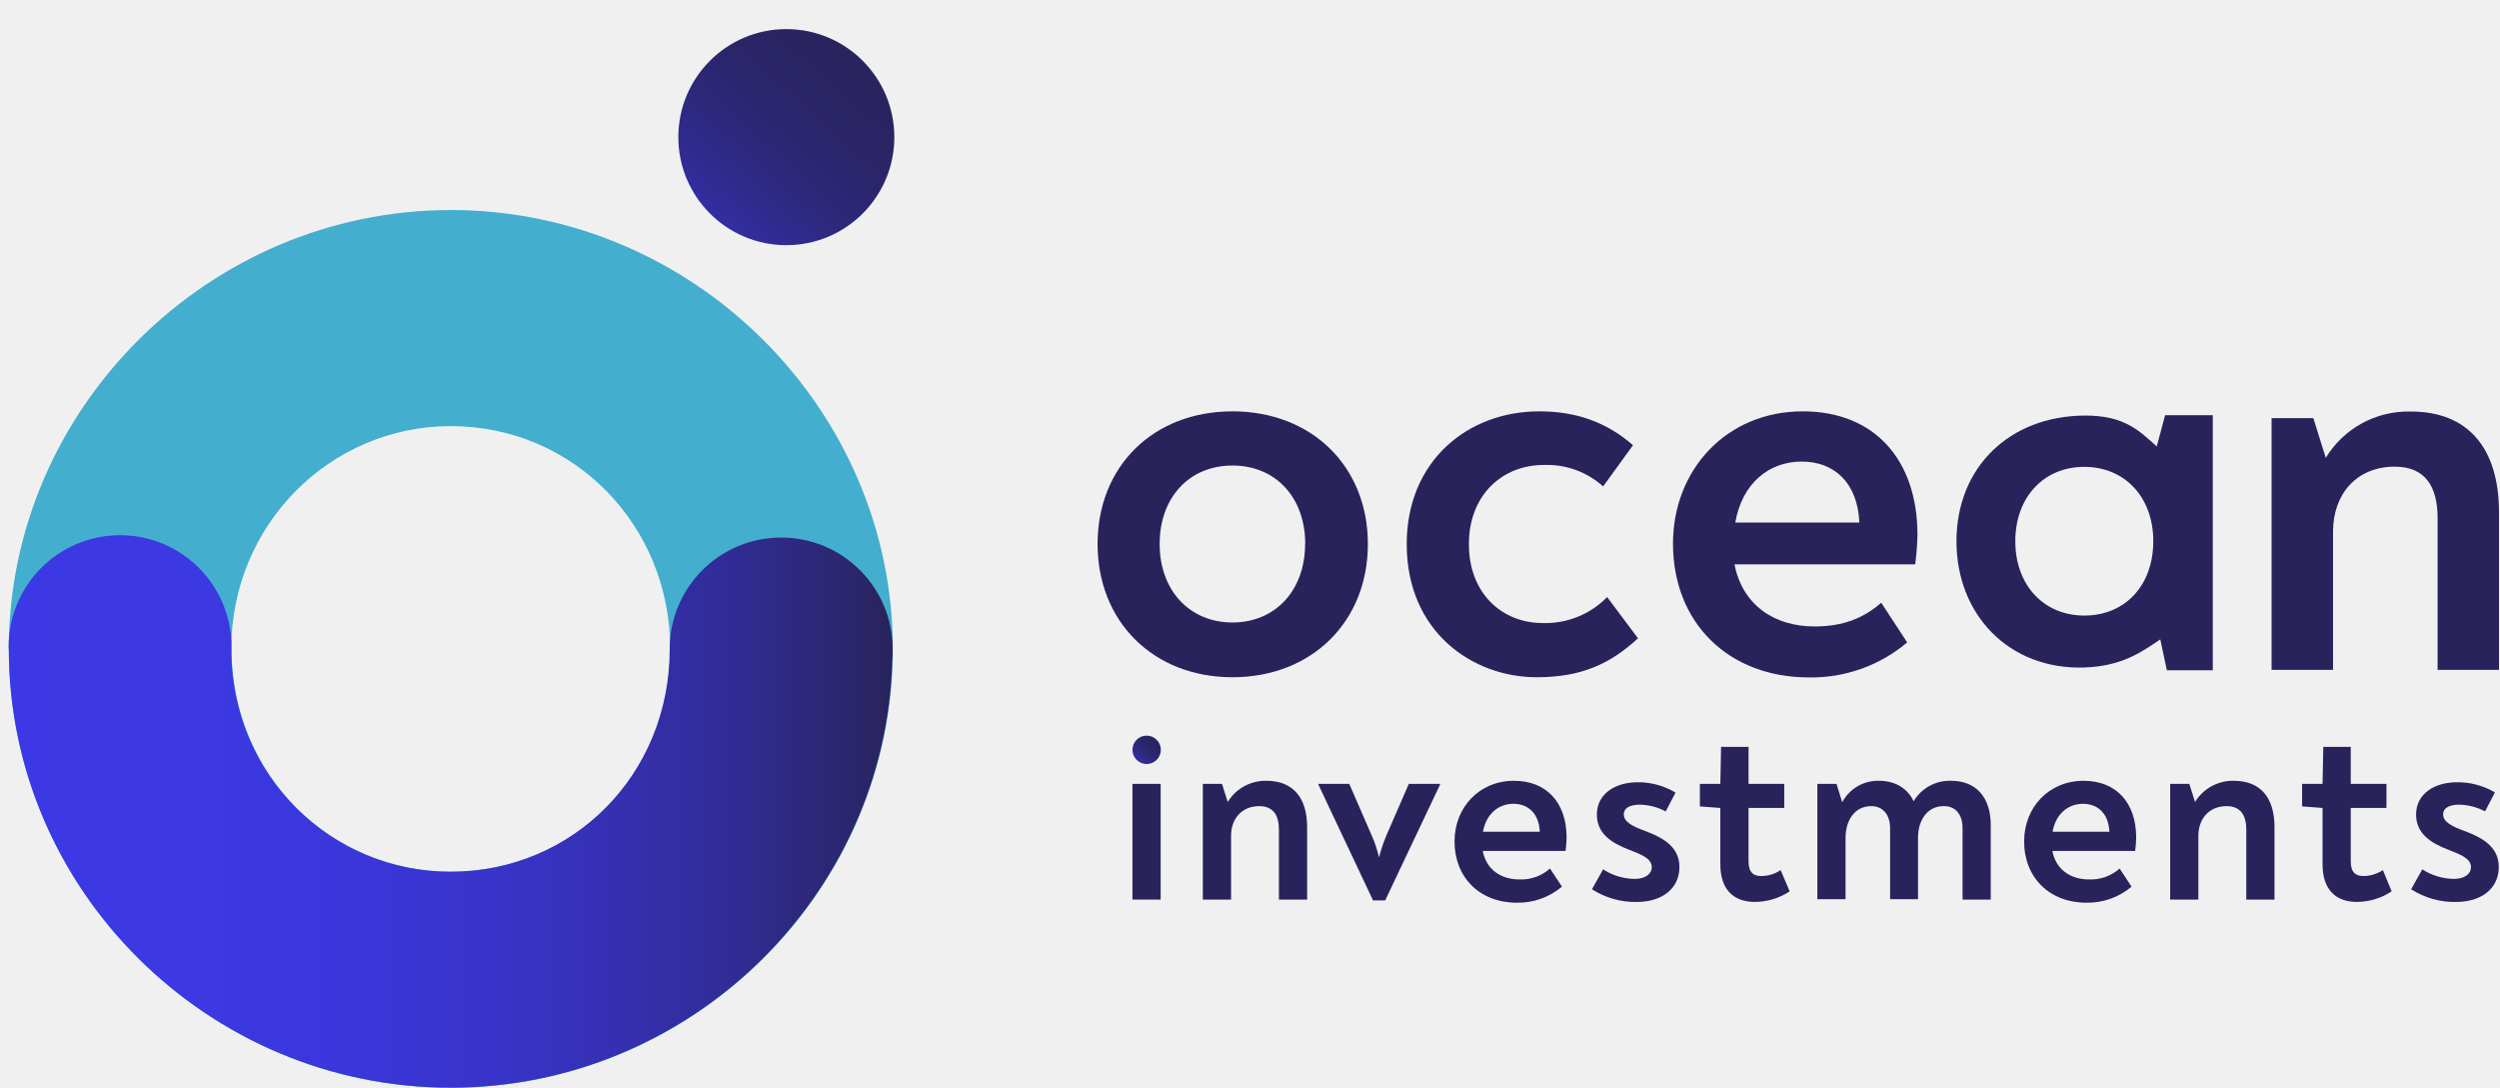
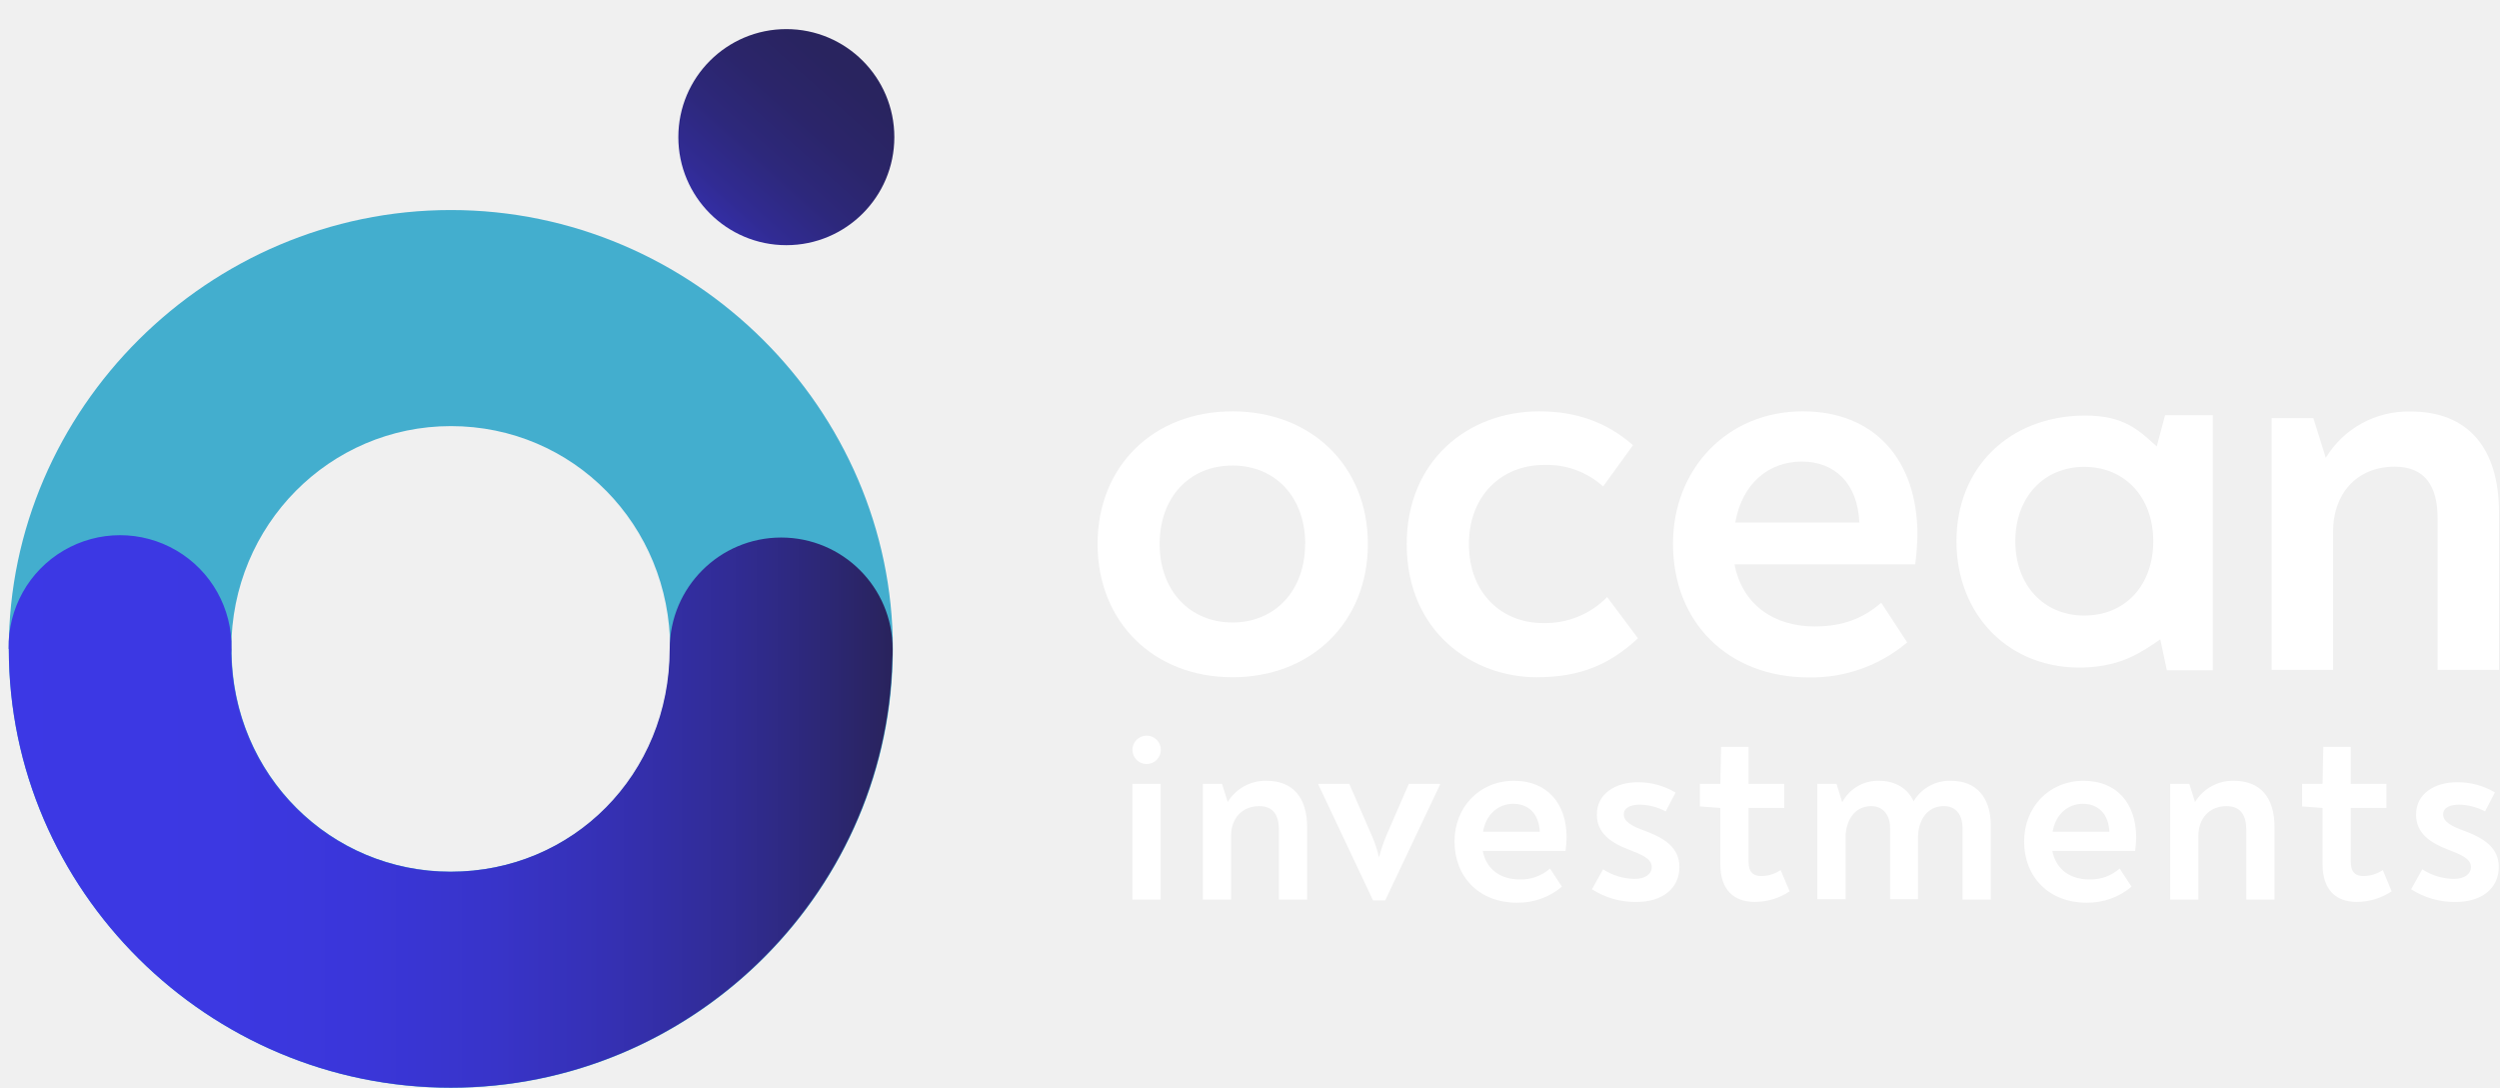
<svg xmlns="http://www.w3.org/2000/svg" xmlns:xlink="http://www.w3.org/1999/xlink" data-name="Layer 1" viewBox="0 0 566.93 246.68">
  <defs>
    <linearGradient id="b" x1="256.24" x2="263.29" y1="174.39" y2="166.51" gradientUnits="userSpaceOnUse">
      <stop offset="0" stop-color="#3c38e5" />
      <stop offset=".04" stop-color="#3a36d9" />
      <stop offset=".18" stop-color="#3530b3" />
      <stop offset=".32" stop-color="#312b93" />
      <stop offset=".47" stop-color="#2d287b" />
      <stop offset=".63" stop-color="#2b256a" />
      <stop offset=".8" stop-color="#29245f" />
      <stop offset="1" stop-color="#29235c" />
    </linearGradient>
    <linearGradient id="a" x1="248.97" x2="310.29" y1="123.43" y2="123.43" gradientUnits="userSpaceOnUse">
-       <stop offset="0" stop-color="#29235c" />
-       <stop offset=".92" stop-color="#29235c" />
-       <stop offset="1" stop-color="#29235c" />
+       <stop offset="0" stop-color="#fff" />
+       <stop offset=".92" stop-color="#fff" />
+       <stop offset="1" stop-color="#fff" />
    </linearGradient>
    <linearGradient xlink:href="#a" id="c" x1="319.13" x2="371.62" y1="123.43" y2="123.43" />
    <linearGradient xlink:href="#a" id="d" x1="379.59" x2="435.02" y1="123.43" y2="123.43" />
    <linearGradient xlink:href="#a" id="e" x1="515.34" x2="566.93" y1="122.6" y2="122.6" />
    <linearGradient xlink:href="#a" id="f" x1="256.91" x2="263.31" y1="190.86" y2="190.86" />
    <linearGradient xlink:href="#a" id="g" x1="272.88" x2="296.54" y1="190.5" y2="190.5" />
    <linearGradient xlink:href="#a" id="h" x1="299.1" x2="326.69" y1="190.97" y2="190.97" />
    <linearGradient xlink:href="#a" id="i" x1="329.98" x2="355.4" y1="190.88" y2="190.88" />
    <linearGradient xlink:href="#a" id="j" x1="361.16" x2="381" y1="190.94" y2="190.94" />
    <linearGradient xlink:href="#a" id="k" x1="385.64" x2="406.01" y1="186.95" y2="186.95" />
    <linearGradient xlink:href="#a" id="l" x1="412.29" x2="451.63" y1="190.5" y2="190.5" />
    <linearGradient xlink:href="#a" id="m" x1="459.2" x2="484.62" y1="190.88" y2="190.88" />
    <linearGradient xlink:href="#a" id="n" x1="492.37" x2="516.04" y1="190.5" y2="190.5" />
    <linearGradient xlink:href="#a" id="o" x1="522.26" x2="542.63" y1="186.95" y2="186.95" />
    <linearGradient xlink:href="#a" id="p" x1="547.03" x2="566.88" y1="190.94" y2="190.94" />
    <linearGradient xlink:href="#a" id="q" x1="443.86" x2="502.02" y1="123.04" y2="123.04" />
    <linearGradient xlink:href="#b" id="r" x1="148.82" x2="202.46" y1="64.13" y2="4.23" />
    <linearGradient id="s" x1="1.95" x2="202.51" y1="184.29" y2="184.29" gradientUnits="userSpaceOnUse">
      <stop offset="0" stop-color="#3c38e5" />
      <stop offset=".23" stop-color="#3c38e2" />
      <stop offset=".4" stop-color="#3a36d9" />
      <stop offset=".55" stop-color="#3834c9" />
      <stop offset=".68" stop-color="#3530b3" />
      <stop offset=".81" stop-color="#312c96" />
      <stop offset=".93" stop-color="#2c2773" />
      <stop offset="1" stop-color="#29235c" />
    </linearGradient>
  </defs>
-   <rect width="6.44" height="6.44" x="256.91" y="166.82" rx="3.22" style="fill:url(#b)" />
+   <rect width="6.44" height="6.44" x="256.91" y="166.82" rx="3.22" style="fill:#fff" />
  <path d="M249 123.37c0-17.67 12.68-30.09 30.6-30.09s30.72 12.42 30.72 30.09-12.8 30.21-30.72 30.21S249 141 249 123.37m47.11 0c0-10.5-6.65-17.8-16.51-17.8s-16.52 7.3-16.52 17.8 6.79 17.79 16.52 17.79 16.48-7.3 16.48-17.79Z" style="fill:url(#a)" />
  <path d="M319.13 123.37c0-18.7 13.7-30.09 30.09-30.09 8.32 0 15.23 2.43 21.25 7.68l-6.78 9.35a19 19 0 0 0-13.45-4.87c-9.6 0-17 7-17 17.93 0 11.26 7.55 17.92 16.77 17.92a19.58 19.58 0 0 0 14.59-5.89l7 9.35c-6.4 5.88-12.93 8.83-23 8.83-14.49 0-29.47-10.24-29.47-30.21" style="fill:url(#c)" />
  <path d="M435 121.32a62 62 0 0 1-.51 6.65h-41c1.8 9.22 9 14.09 18.18 14.09 6.53 0 11.14-1.92 15.11-5.38l5.89 9a33.66 33.66 0 0 1-22.28 7.94c-18.31 0-30.85-12.42-30.85-30.34 0-16.77 12.16-30 29.44-30 16.18 0 26.02 10.88 26.02 28.04m-41.35-2.82h28.17c-.39-9.09-5.77-13.83-13.06-13.83-7.54 0-13.55 5-15.09 13.83Z" style="fill:url(#d)" />
  <path d="M566.93 116.2v35.71H553v-34.43c0-7.17-2.81-11.65-9.72-11.65-8.71 0-14 6.27-14 14.72v31.36h-13.94V94.82h9.47l2.82 9a21.93 21.93 0 0 1 19.2-10.5c13.06-.04 20.1 8.28 20.1 22.88" style="fill:url(#e)" />
  <path d="M256.91 177.76h6.4V204h-6.4Z" style="fill:url(#f)" />
  <path d="M296.54 187.57V204h-6.4v-15.84c0-3.29-1.29-5.35-4.46-5.35-4 0-6.4 2.88-6.4 6.75V204h-6.4v-26.24h4.35l1.29 4.11a10.05 10.05 0 0 1 8.8-4.81c5.99 0 9.22 3.81 9.22 10.51" style="fill:url(#g)" />
  <path d="M326.69 177.76v.18l-12.44 26.24h-2.76l-12.39-26.24v-.18h7l5.11 11.74a27.7 27.7 0 0 1 1.64 4.94 34.6 34.6 0 0 1 1.65-4.94l5.11-11.74Z" style="fill:url(#h)" />
  <path d="M355.4 189.92a28 28 0 0 1-.23 3.05h-18.79c.82 4.23 4.11 6.46 8.34 6.46a9.84 9.84 0 0 0 6.92-2.47l2.71 4.11a15.45 15.45 0 0 1-10.22 3.64c-8.4 0-14.15-5.69-14.15-13.91 0-7.69 5.58-13.74 13.5-13.74 7.4 0 11.92 4.99 11.92 12.86m-19-1.3h12.92c-.18-4.16-2.65-6.34-6-6.34s-6.18 2.29-6.88 6.34Z" style="fill:url(#i)" />
  <path d="m361.16 201.66 2.52-4.52a13.44 13.44 0 0 0 7.16 2.17c2.35 0 3.88-1.06 3.88-2.7 0-1.94-2.47-2.88-5.05-3.88-4.17-1.58-7.4-3.75-7.4-8 0-4.81 4.29-7.34 9.28-7.34a16.5 16.5 0 0 1 8.57 2.35l-2.23 4.26a13.2 13.2 0 0 0-5.81-1.53c-2 0-3.7.59-3.7 2.23s1.94 2.7 4.75 3.7c4.58 1.7 7.87 3.87 7.87 8.22 0 4.87-3.93 7.92-9.69 7.92a18.13 18.13 0 0 1-10.15-2.88" style="fill:url(#j)" />
  <path d="M390.28 196v-12.78l-4.64-.35v-5.11h4.64l.17-8.39h6.23v8.39h8.1v5.46h-8.1v12.1c0 2.58 1.17 3.34 2.87 3.34a7.9 7.9 0 0 0 4.41-1.35l2.05 4.82a14.37 14.37 0 0 1-7.92 2.4c-4.7 0-7.81-2.7-7.81-8.53" style="fill:url(#k)" />
  <path d="M451.63 187.1V204h-6.4v-16.2c0-3.17-1.64-5-4.23-5-4.05 0-5.87 3.58-5.87 7.11v14h-6.34v-16.17c0-2.7-1.41-4.93-4.28-4.93-4 0-5.82 3.58-5.82 7.11v14h-6.4v-26.16h4.35l1.29 4.17a9.17 9.17 0 0 1 8.34-4.87c3.75 0 6.51 1.76 7.86 4.64a9.5 9.5 0 0 1 8.52-4.64c5.75 0 8.98 3.87 8.98 10.04" style="fill:url(#l)" />
  <path d="M484.62 189.92a28 28 0 0 1-.23 3.05H465.6c.82 4.23 4.11 6.46 8.34 6.46a9.87 9.87 0 0 0 6.93-2.47l2.7 4.11a15.45 15.45 0 0 1-10.22 3.64c-8.39 0-14.15-5.69-14.15-13.91 0-7.69 5.58-13.74 13.51-13.74 7.39 0 11.91 4.99 11.91 12.86m-19-1.3h12.92c-.18-4.16-2.64-6.34-6-6.34s-6.18 2.29-6.88 6.34Z" style="fill:url(#m)" />
  <path d="M516 187.57V204h-6.4v-15.84c0-3.29-1.3-5.35-4.47-5.35-4 0-6.4 2.88-6.4 6.75V204h-6.4v-26.24h4.35l1.29 4.11a10.06 10.06 0 0 1 8.81-4.81c6.03 0 9.22 3.81 9.22 10.51" style="fill:url(#n)" />
  <path d="M526.9 196v-12.78l-4.64-.35v-5.11h4.64l.17-8.39h6.23v8.39h8.1v5.46h-8.1v12.1c0 2.58 1.17 3.34 2.87 3.34a7.9 7.9 0 0 0 4.41-1.35l2 4.82a14.34 14.34 0 0 1-7.92 2.4c-4.66 0-7.76-2.7-7.76-8.53" style="fill:url(#o)" />
  <path d="m547 201.66 2.53-4.52a13.44 13.44 0 0 0 7.16 2.17c2.35 0 3.88-1.06 3.88-2.7 0-1.94-2.47-2.88-5.05-3.88-4.17-1.58-7.4-3.75-7.4-8 0-4.81 4.29-7.34 9.28-7.34a16.5 16.5 0 0 1 8.6 2.31l-2.23 4.3a13.24 13.24 0 0 0-5.82-1.53c-2 0-3.69.59-3.69 2.23s1.93 2.7 4.75 3.7c4.58 1.7 7.87 3.87 7.87 8.22 0 4.87-3.94 7.92-9.69 7.92a18.2 18.2 0 0 1-10.19-2.88" style="fill:url(#p)" />
  <path d="m491.18 94.16-1.89 7.08c-3.88-3.45-7.25-7.08-16.44-7-17 .12-29 11.76-29 28.5s12 29.18 29 28.63c8.45-.28 13-3.48 17.24-6.38l1.49 7H502V94.16Zm-18.33 45.43c-9.22 0-15.65-6.91-15.65-16.86s6.43-16.86 15.65-16.86 15.65 6.91 15.65 16.86-6.31 16.86-15.65 16.86" style="fill:url(#q)" />
  <path d="M2 147.15c0-54.32 45.2-99.52 100.28-99.52s100.28 45.2 100.28 99.52c0 54.7-45.2 99.53-100.28 99.53S2 201.85 2 147.15m50.52 0c0 28.49 22.41 50.52 49.76 50.52 27.73 0 49.76-22 49.76-50.52 0-28.11-22-50.52-49.76-50.52-27.4 0-49.81 22.37-49.81 50.52Z" style="fill:#43aece" />
  <rect width="49" height="49" x="153.89" y="6.6" rx="24.5" style="fill:url(#r)" />
  <path d="M202.51 147.19a25.29 25.29 0 0 0-50.58 0c0 28.48-22 50.5-49.74 50.5-27 0-49.21-21.53-49.72-49.53 0-.32.05-.64.05-1a25.29 25.29 0 1 0-50.57 0H2c0 54.68 45.18 99.49 100.24 99.49 54.16 0 98.74-43.37 100.18-96.83a26 26 0 0 0 .09-2.63" style="fill:url(#s)" />
</svg>
